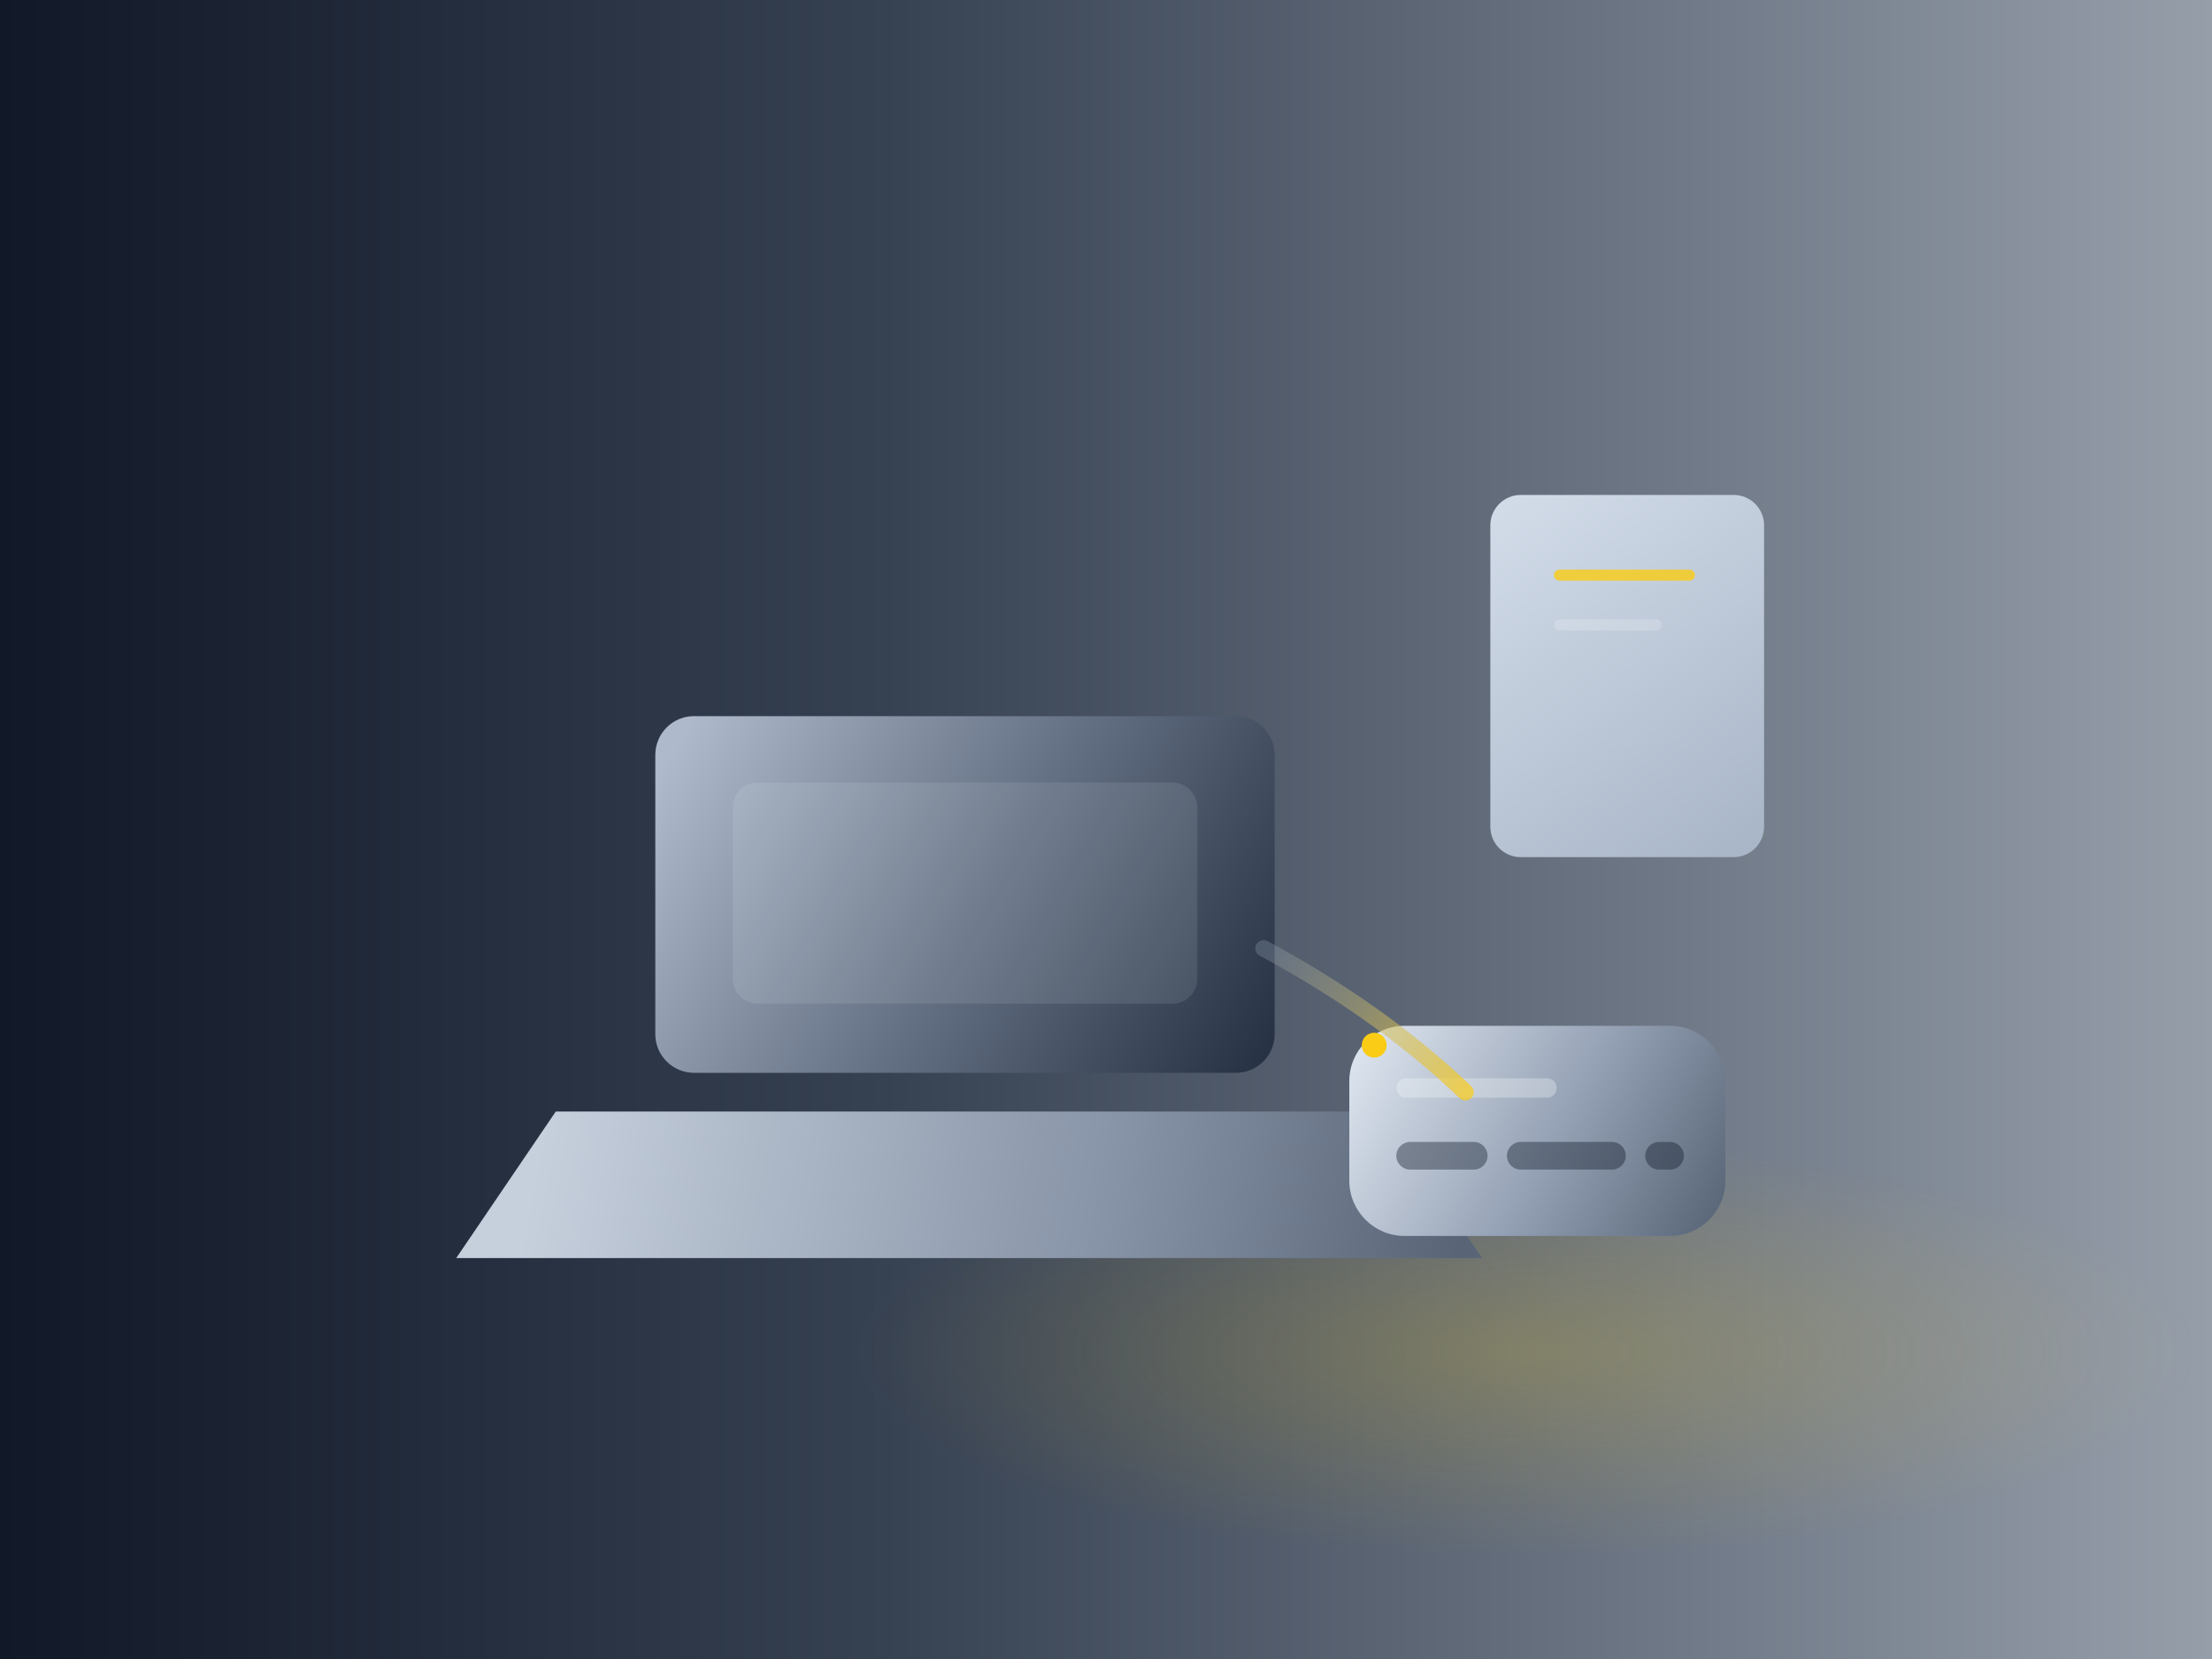
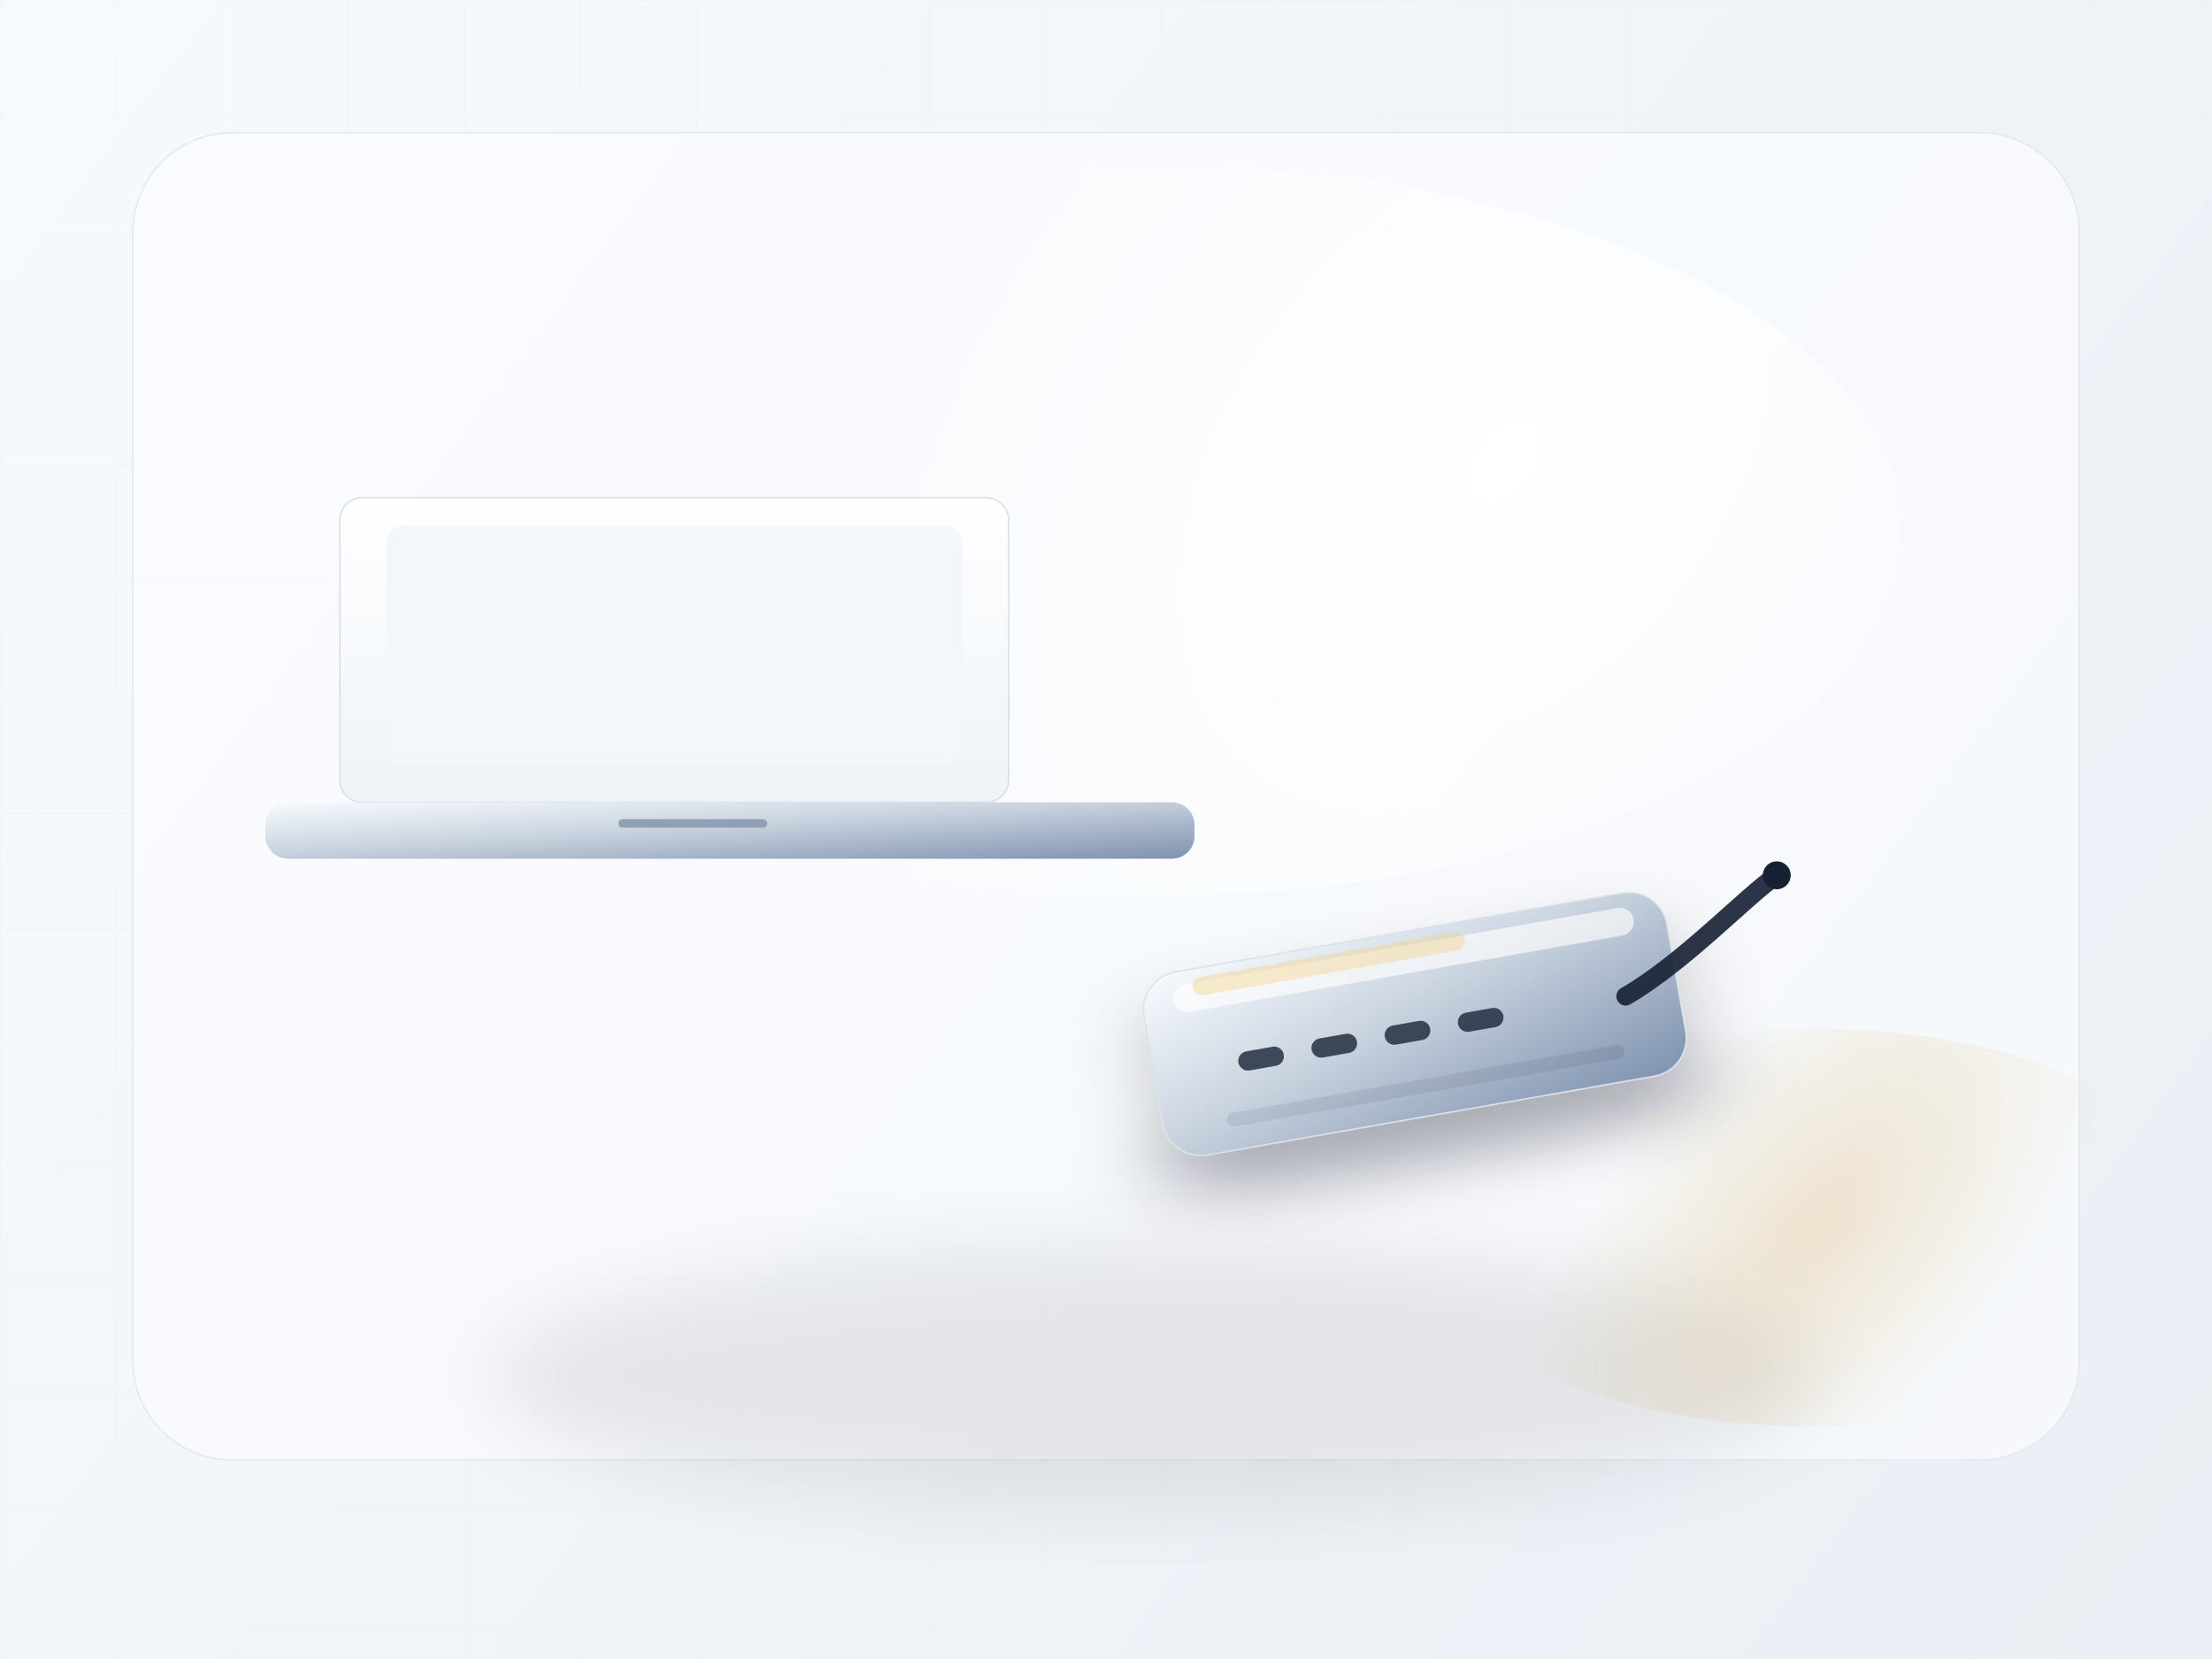
- <svg xmlns="http://www.w3.org/2000/svg" id="Layer_1" version="1.1" viewBox="0 0 1600 1200">
+ <svg xmlns="http://www.w3.org/2000/svg" width="1600" height="1200" viewBox="0 0 1600 1200" fill="none">
  <defs>
-     <style>
-       .st0 {
-         fill: url(#linear-gradient2);
-       }
- 
-       .st1 {
-         fill: url(#linear-gradient1);
-       }
- 
-       .st2 {
-         fill: url(#linear-gradient3);
-       }
- 
-       .st3 {
-         fill: url(#linear-gradient4);
-       }
- 
-       .st4, .st5 {
-         fill: #facc15;
-       }
- 
-       .st6 {
-         fill-opacity: .1;
-       }
- 
-       .st6, .st7, .st8 {
-         fill: #f8fafc;
-       }
- 
-       .st7 {
-         fill-opacity: .3;
-       }
- 
-       .st8 {
-         fill-opacity: .2;
-       }
- 
-       .st9 {
-         fill: url(#radial-gradient);
-       }
- 
-       .st10 {
-         fill: url(#linear-gradient);
-       }
- 
-       .st5 {
-         fill-opacity: .8;
-       }
- 
-       .st11 {
-         fill: none;
-         stroke: url(#linear-gradient5);
-         stroke-linecap: round;
-         stroke-width: 12px;
-       }
- 
-       .st12 {
-         fill: #111a2a;
-         fill-opacity: .4;
-       }
-     </style>
-     <linearGradient id="linear-gradient" x1="0" y1="600" x2="1600" y2="600" gradientUnits="userSpaceOnUse">
-       <stop offset="0" stop-color="#111827" />
-       <stop offset=".4" stop-color="#364152" />
-       <stop offset="1" stop-color="#969eaa" />
+     <linearGradient id="pdp-travel-setup-bg" x1="0" y1="0" x2="1600" y2="1200" gradientUnits="userSpaceOnUse">
+       <stop offset="0" stop-color="#F7FAFD" />
+       <stop offset="1" stop-color="#EAEFF5" />
    </linearGradient>
-     <radialGradient id="radial-gradient" cx="492.3" cy="941" fx="492.3" fy="941" r="1" gradientTransform="translate(-459986 -72868) rotate(90) scale(150 -490)" gradientUnits="userSpaceOnUse">
-       <stop offset="0" stop-color="#facc15" stop-opacity=".2" />
-       <stop offset="1" stop-color="#facc15" stop-opacity="0" />
+     <radialGradient id="pdp-travel-setup-glow" cx="0" cy="0" r="1" gradientUnits="userSpaceOnUse" gradientTransform="translate(1088 336) rotate(130) scale(608 408)">
+       <stop stop-color="#FFFFFF" stop-opacity="0.95" />
+       <stop offset="1" stop-color="#FFFFFF" stop-opacity="0" />
    </radialGradient>
-     <linearGradient id="linear-gradient1" x1="393.7" y1="394.3" x2="1049.7" y2="270.3" gradientTransform="translate(0 1200) scale(1 -1)" gradientUnits="userSpaceOnUse">
-       <stop offset="0" stop-color="#c6d0dd" />
-       <stop offset=".6" stop-color="#8995a8" />
-       <stop offset="1" stop-color="#596577" />
+     <radialGradient id="pdp-travel-setup-amber" cx="0" cy="0" r="1" gradientUnits="userSpaceOnUse" gradientTransform="translate(1312 888) rotate(130) scale(288 144)">
+       <stop stop-color="#D7A24B" stop-opacity="0.26" />
+       <stop offset="1" stop-color="#D7A24B" stop-opacity="0" />
+     </radialGradient>
+     <linearGradient id="pdp-travel-setup-panel" x1="0" y1="0" x2="0" y2="1">
+       <stop stop-color="#FFFFFF" />
+       <stop offset="1" stop-color="#EEF3F8" />
    </linearGradient>
-     <linearGradient id="linear-gradient2" x1="494.8" y1="671.4" x2="916.8" y2="425.4" gradientTransform="translate(0 1200) scale(1 -1)" gradientUnits="userSpaceOnUse">
-       <stop offset="0" stop-color="#aeb9cb" />
-       <stop offset=".5" stop-color="#647083" />
-       <stop offset="1" stop-color="#253142" />
+     <linearGradient id="pdp-travel-setup-metal" x1="0" y1="0" x2="1" y2="1">
+       <stop stop-color="#F8FBFF" />
+       <stop offset="0.45" stop-color="#C9D3DF" />
+       <stop offset="1" stop-color="#7E91AF" />
    </linearGradient>
-     <linearGradient id="linear-gradient3" x1="987.4" y1="452.5" x2="1245.4" y2="306.5" gradientTransform="translate(0 1200) scale(1 -1)" gradientUnits="userSpaceOnUse">
-       <stop offset="0" stop-color="#dce4ee" />
-       <stop offset=".5" stop-color="#98a4b7" />
-       <stop offset="1" stop-color="#566375" />
+     <linearGradient id="pdp-travel-setup-metal-dark" x1="0" y1="0" x2="1" y2="1">
+       <stop stop-color="#3B4758" />
+       <stop offset="1" stop-color="#111827" />
    </linearGradient>
-     <linearGradient id="linear-gradient4" x1="1089.1" y1="832.8" x2="1271.1" y2="580.7" gradientTransform="translate(0 1200) scale(1 -1)" gradientUnits="userSpaceOnUse">
-       <stop offset="0" stop-color="#d1dbe8" />
-       <stop offset="1" stop-color="#a8b5c7" />
-     </linearGradient>
-     <linearGradient id="linear-gradient5" x1="1061.7" y1="412.5" x2="915.7" y2="516.5" gradientTransform="translate(0 1200) scale(1 -1)" gradientUnits="userSpaceOnUse">
-       <stop offset="0" stop-color="#facc15" stop-opacity=".7" />
-       <stop offset="1" stop-color="#94a3b8" stop-opacity=".3" />
-     </linearGradient>
+     <filter id="pdp-travel-setup-blur" x="-20%" y="-20%" width="140%" height="140%">
+       <feGaussianBlur stdDeviation="28" />
+     </filter>
+     <filter id="pdp-travel-setup-shadow" x="-40%" y="-40%" width="180%" height="200%">
+       <feDropShadow dx="0" dy="24" stdDeviation="26" flood-color="#000814" flood-opacity="0.22" />
+     </filter>
+     <pattern id="pdp-travel-setup-grid" width="84" height="84" patternUnits="userSpaceOnUse">
+       <path d="M84 0H0V84" stroke="#D9E1EA" stroke-opacity=".4" stroke-width="1" />
+     </pattern>
  </defs>
-   <rect class="st10" width="1600" height="1200" />
-   <ellipse class="st9" cx="1100" cy="974" rx="490" ry="150" />
-   <g>
-     <path class="st1" d="M402,804h598l72,106H330l72-106Z" />
-     <rect class="st0" x="474" y="518" width="448" height="258" rx="28" ry="28" />
-     <rect class="st6" x="530" y="566" width="336" height="160" rx="18" ry="18" />
+   <rect width="1600" height="1200" fill="url(#pdp-travel-setup-bg)" />
+   <rect width="1600" height="1200" fill="url(#pdp-travel-setup-grid)" opacity=".55" />
+   <rect x="96" y="96" width="1408" height="960" rx="72" fill="#FBFDFF" fill-opacity=".68" stroke="#E3E8EF" stroke-opacity="1" />
+   <ellipse cx="832" cy="996" rx="480" ry="96" fill="#0B1120" fill-opacity=".08" filter="url(#pdp-travel-setup-blur)" />
+   <ellipse cx="832" cy="384" rx="544" ry="264" fill="url(#pdp-travel-setup-glow)" />
+   <ellipse cx="1312" cy="888" rx="288" ry="144" fill="url(#pdp-travel-setup-amber)" />
+   <g transform="translate(192 360)">
+     <rect x="53.76" y="0" width="483.84" height="220.32" rx="16.32" fill="url(#pdp-travel-setup-panel)" stroke="#D6DEE8" />
+     <rect x="87.36" y="20.4" width="416.64" height="171.36" rx="12.24" fill="#F3F7FB" />
+     <rect x="0" y="220.32" width="672" height="40.8" rx="16.32" fill="url(#pdp-travel-setup-metal)" />
+     <rect x="255.36" y="232.56" width="107.52" height="6.12" rx="2.856" fill="#90A0B5" />
  </g>
-   <g>
-     <rect class="st2" x="976" y="742" width="272" height="152" rx="40" ry="40" />
-     <path class="st7" d="M1017,780h102c3.9,0,7,3.1,7,7h0c0,3.9-3.1,7-7,7h-102c-3.9,0-7-3.1-7-7h0c0-3.9,3.1-7,7-7Z" />
-     <path class="st12" d="M1020,826h46c5.5,0,10,4.5,10,10h0c0,5.5-4.5,10-10,10h-46c-5.5,0-10-4.5-10-10h0c0-5.5,4.5-10,10-10Z" />
-     <path class="st12" d="M1100,826h66c5.5,0,10,4.5,10,10h0c0,5.5-4.5,10-10,10h-66c-5.5,0-10-4.5-10-10h0c0-5.5,4.5-10,10-10Z" />
-     <path class="st12" d="M1200,826h8c5.5,0,10,4.5,10,10h0c0,5.5-4.5,10-10,10h-8c-5.5,0-10-4.5-10-10h0c0-5.5,4.5-10,10-10Z" />
+   <g transform="translate(832 660) rotate(-10 192 84)">
+     <ellipse cx="192" cy="154.56" rx="215.04" ry="30.24" fill="#0B1120" fill-opacity=".16" filter="url(#pdp-travel-setup-blur)" />
+     <g filter="url(#pdp-travel-setup-shadow)">
+       <rect x="0" y="13.44" width="384" height="134.4" rx="28" fill="url(#pdp-travel-setup-metal)" stroke="#D8E0E8" />
+       <rect x="23.04" y="23.52" width="337.92" height="20.16" rx="10.08" fill="rgba(255,255,255,.8)" opacity=".8" />
+       <rect x="38.4" y="20.16" width="199.68" height="13.44" rx="6.72" fill="#F4D28A" opacity=".42" />
+       <rect x="46.08" y="120.96" width="291.84" height="10.08" rx="5.04" fill="rgba(15,23,42,.08)" />
+       <rect x="61.44" y="78.96" width="33.331" height="14" rx="7" fill="#1E293B" fill-opacity=".82" />
+       <rect x="115.2" y="78.96" width="33.331" height="14" rx="7" fill="#1E293B" fill-opacity=".82" />
+       <rect x="168.96" y="78.96" width="33.331" height="14" rx="7" fill="#1E293B" fill-opacity=".82" />
+       <rect x="222.72" y="78.96" width="33.331" height="14" rx="7" fill="#1E293B" fill-opacity=".82" />
+     </g>
+     <path d="M345.6 87.36 C 391.68 70.56, 445.44 30.24, 468.48 20.16" stroke="#162033" stroke-width="13.44" stroke-linecap="round" opacity=".9" />
+     <circle cx="468.48" cy="20.16" r="10.08" fill="#162033" />
  </g>
-   <g>
-     <rect class="st3" x="1078" y="358" width="198" height="262" rx="22" ry="22" />
-     <path class="st5" d="M1128,412h94c2.2,0,4,1.8,4,4h0c0,2.2-1.8,4-4,4h-94c-2.2,0-4-1.8-4-4h0c0-2.2,1.8-4,4-4Z" />
-     <path class="st8" d="M1128,448h70c2.2,0,4,1.8,4,4h0c0,2.2-1.8,4-4,4h-70c-2.2,0-4-1.8-4-4h0c0-2.2,1.8-4,4-4Z" />
-   </g>
-   <path class="st11" d="M1060,790c-44-42-94-76-146-104" />
-   <circle class="st4" cx="994" cy="756" r="9" />
</svg>
